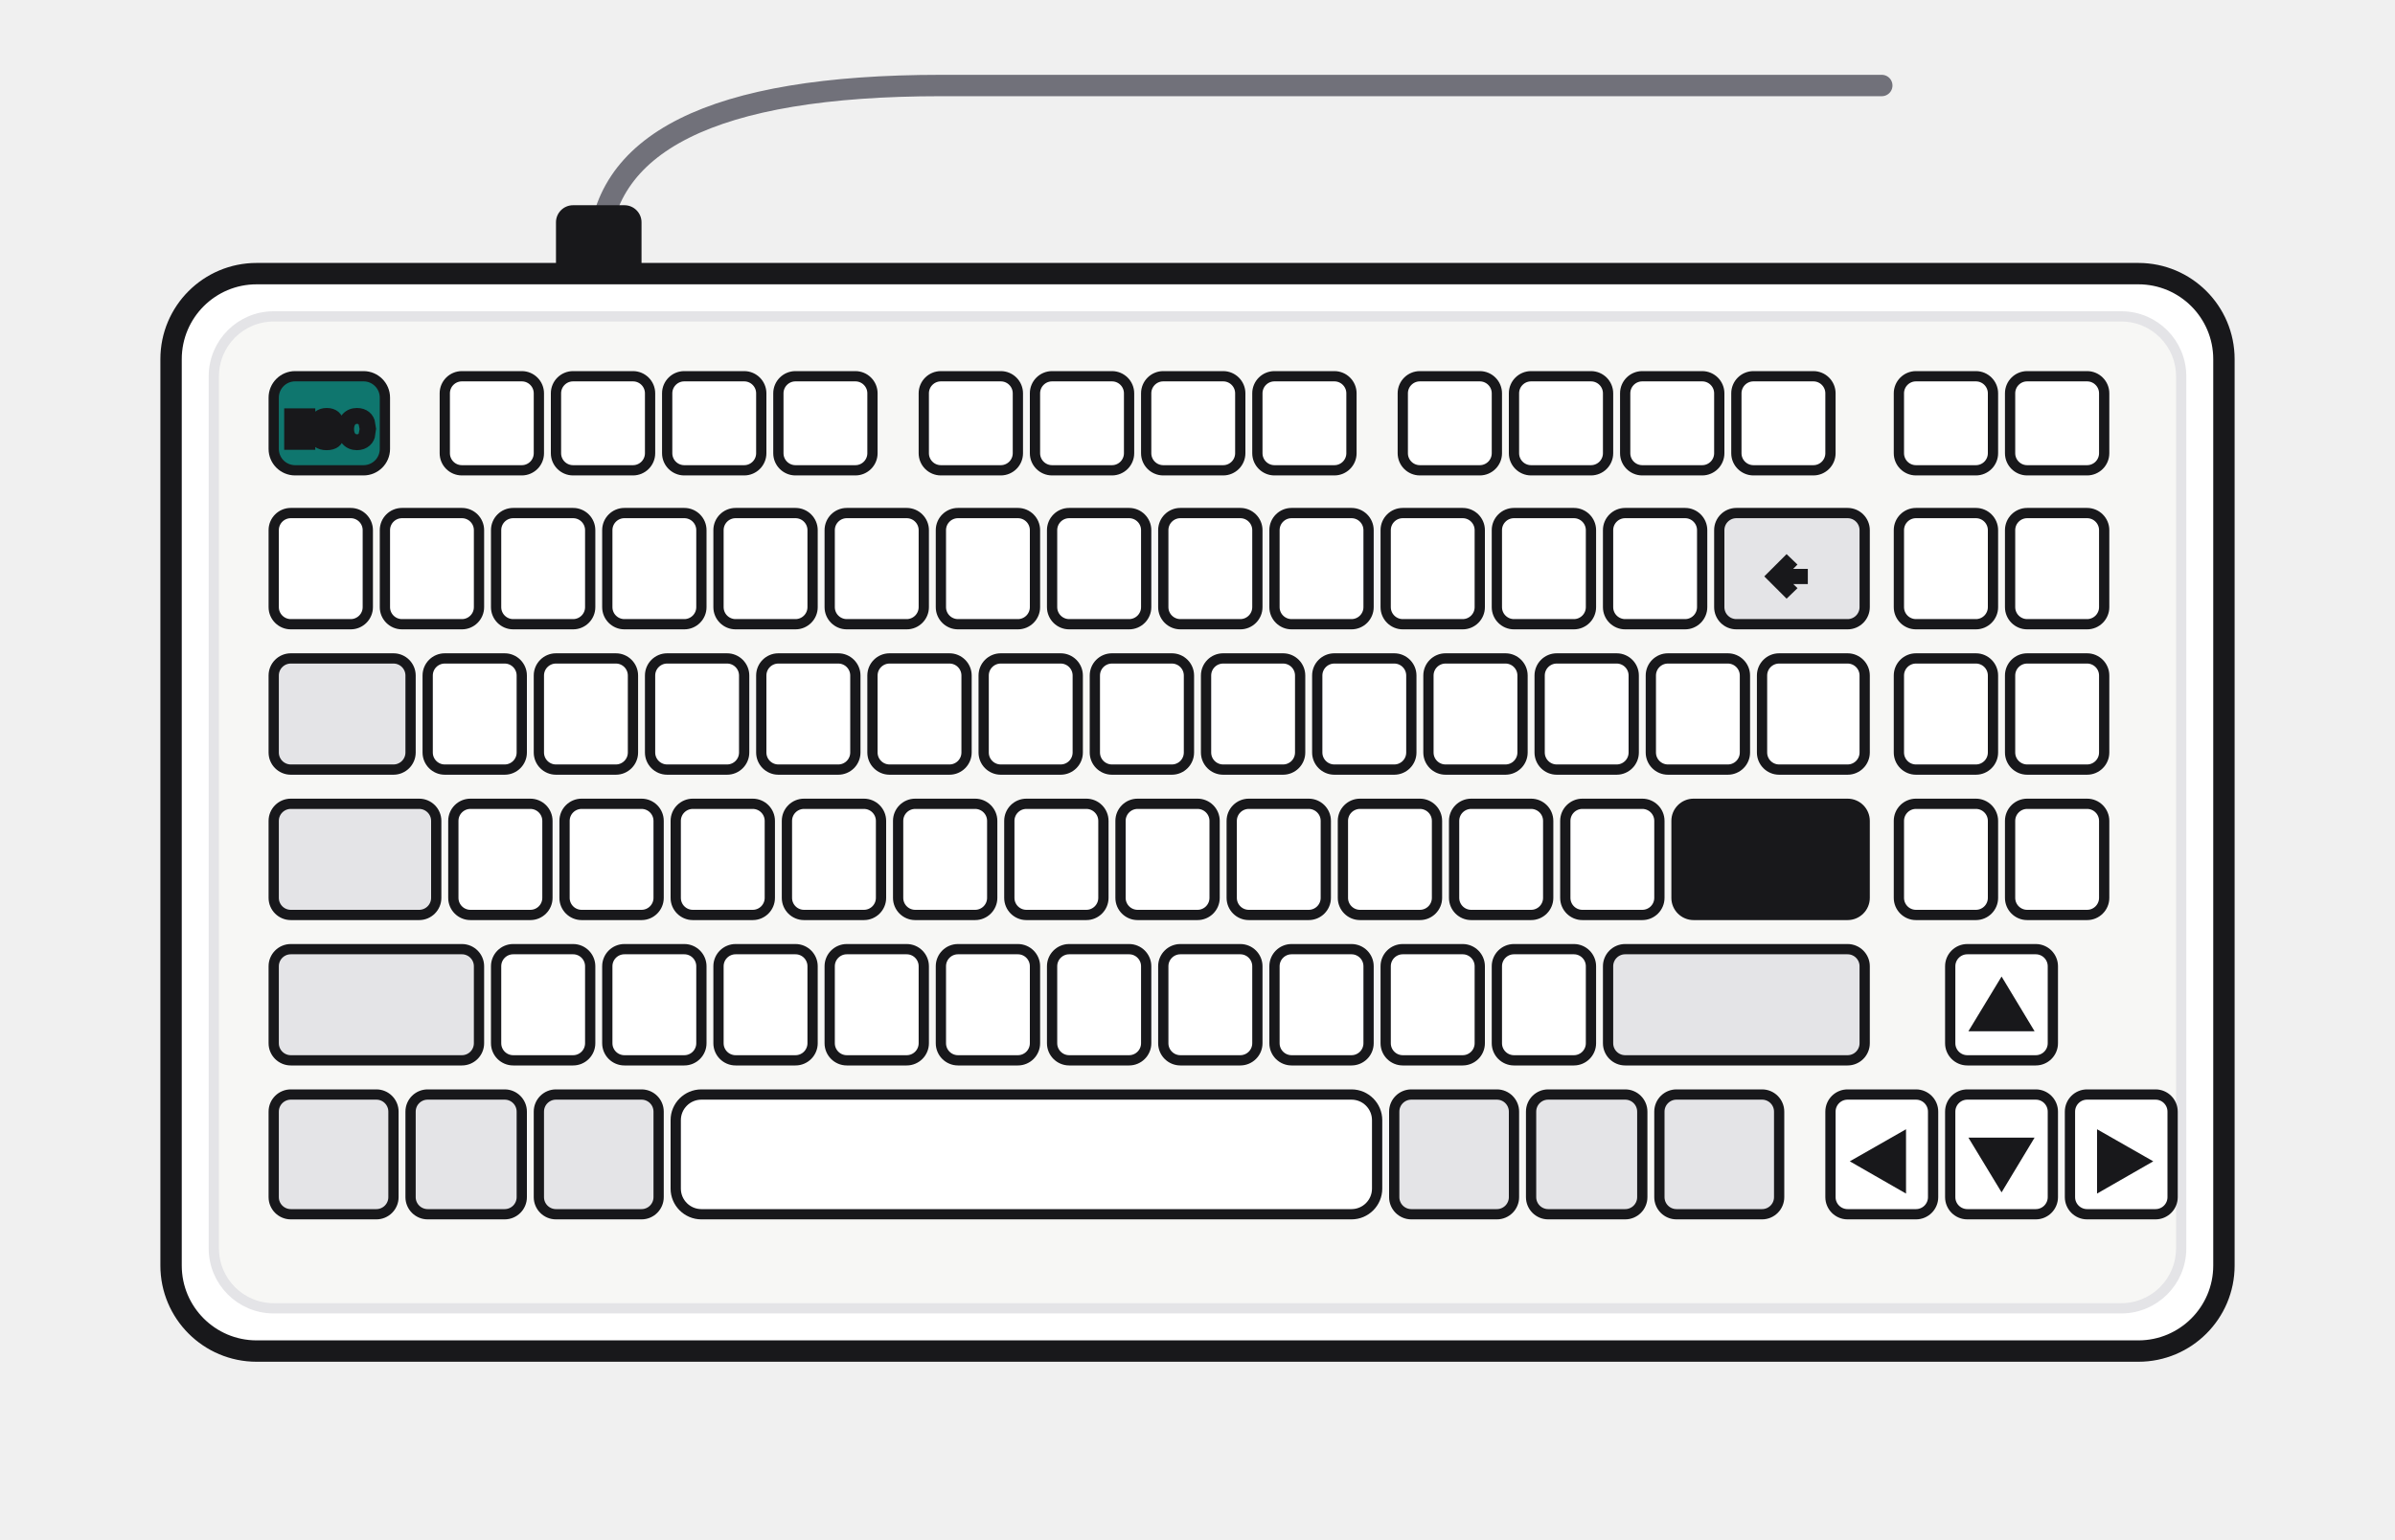
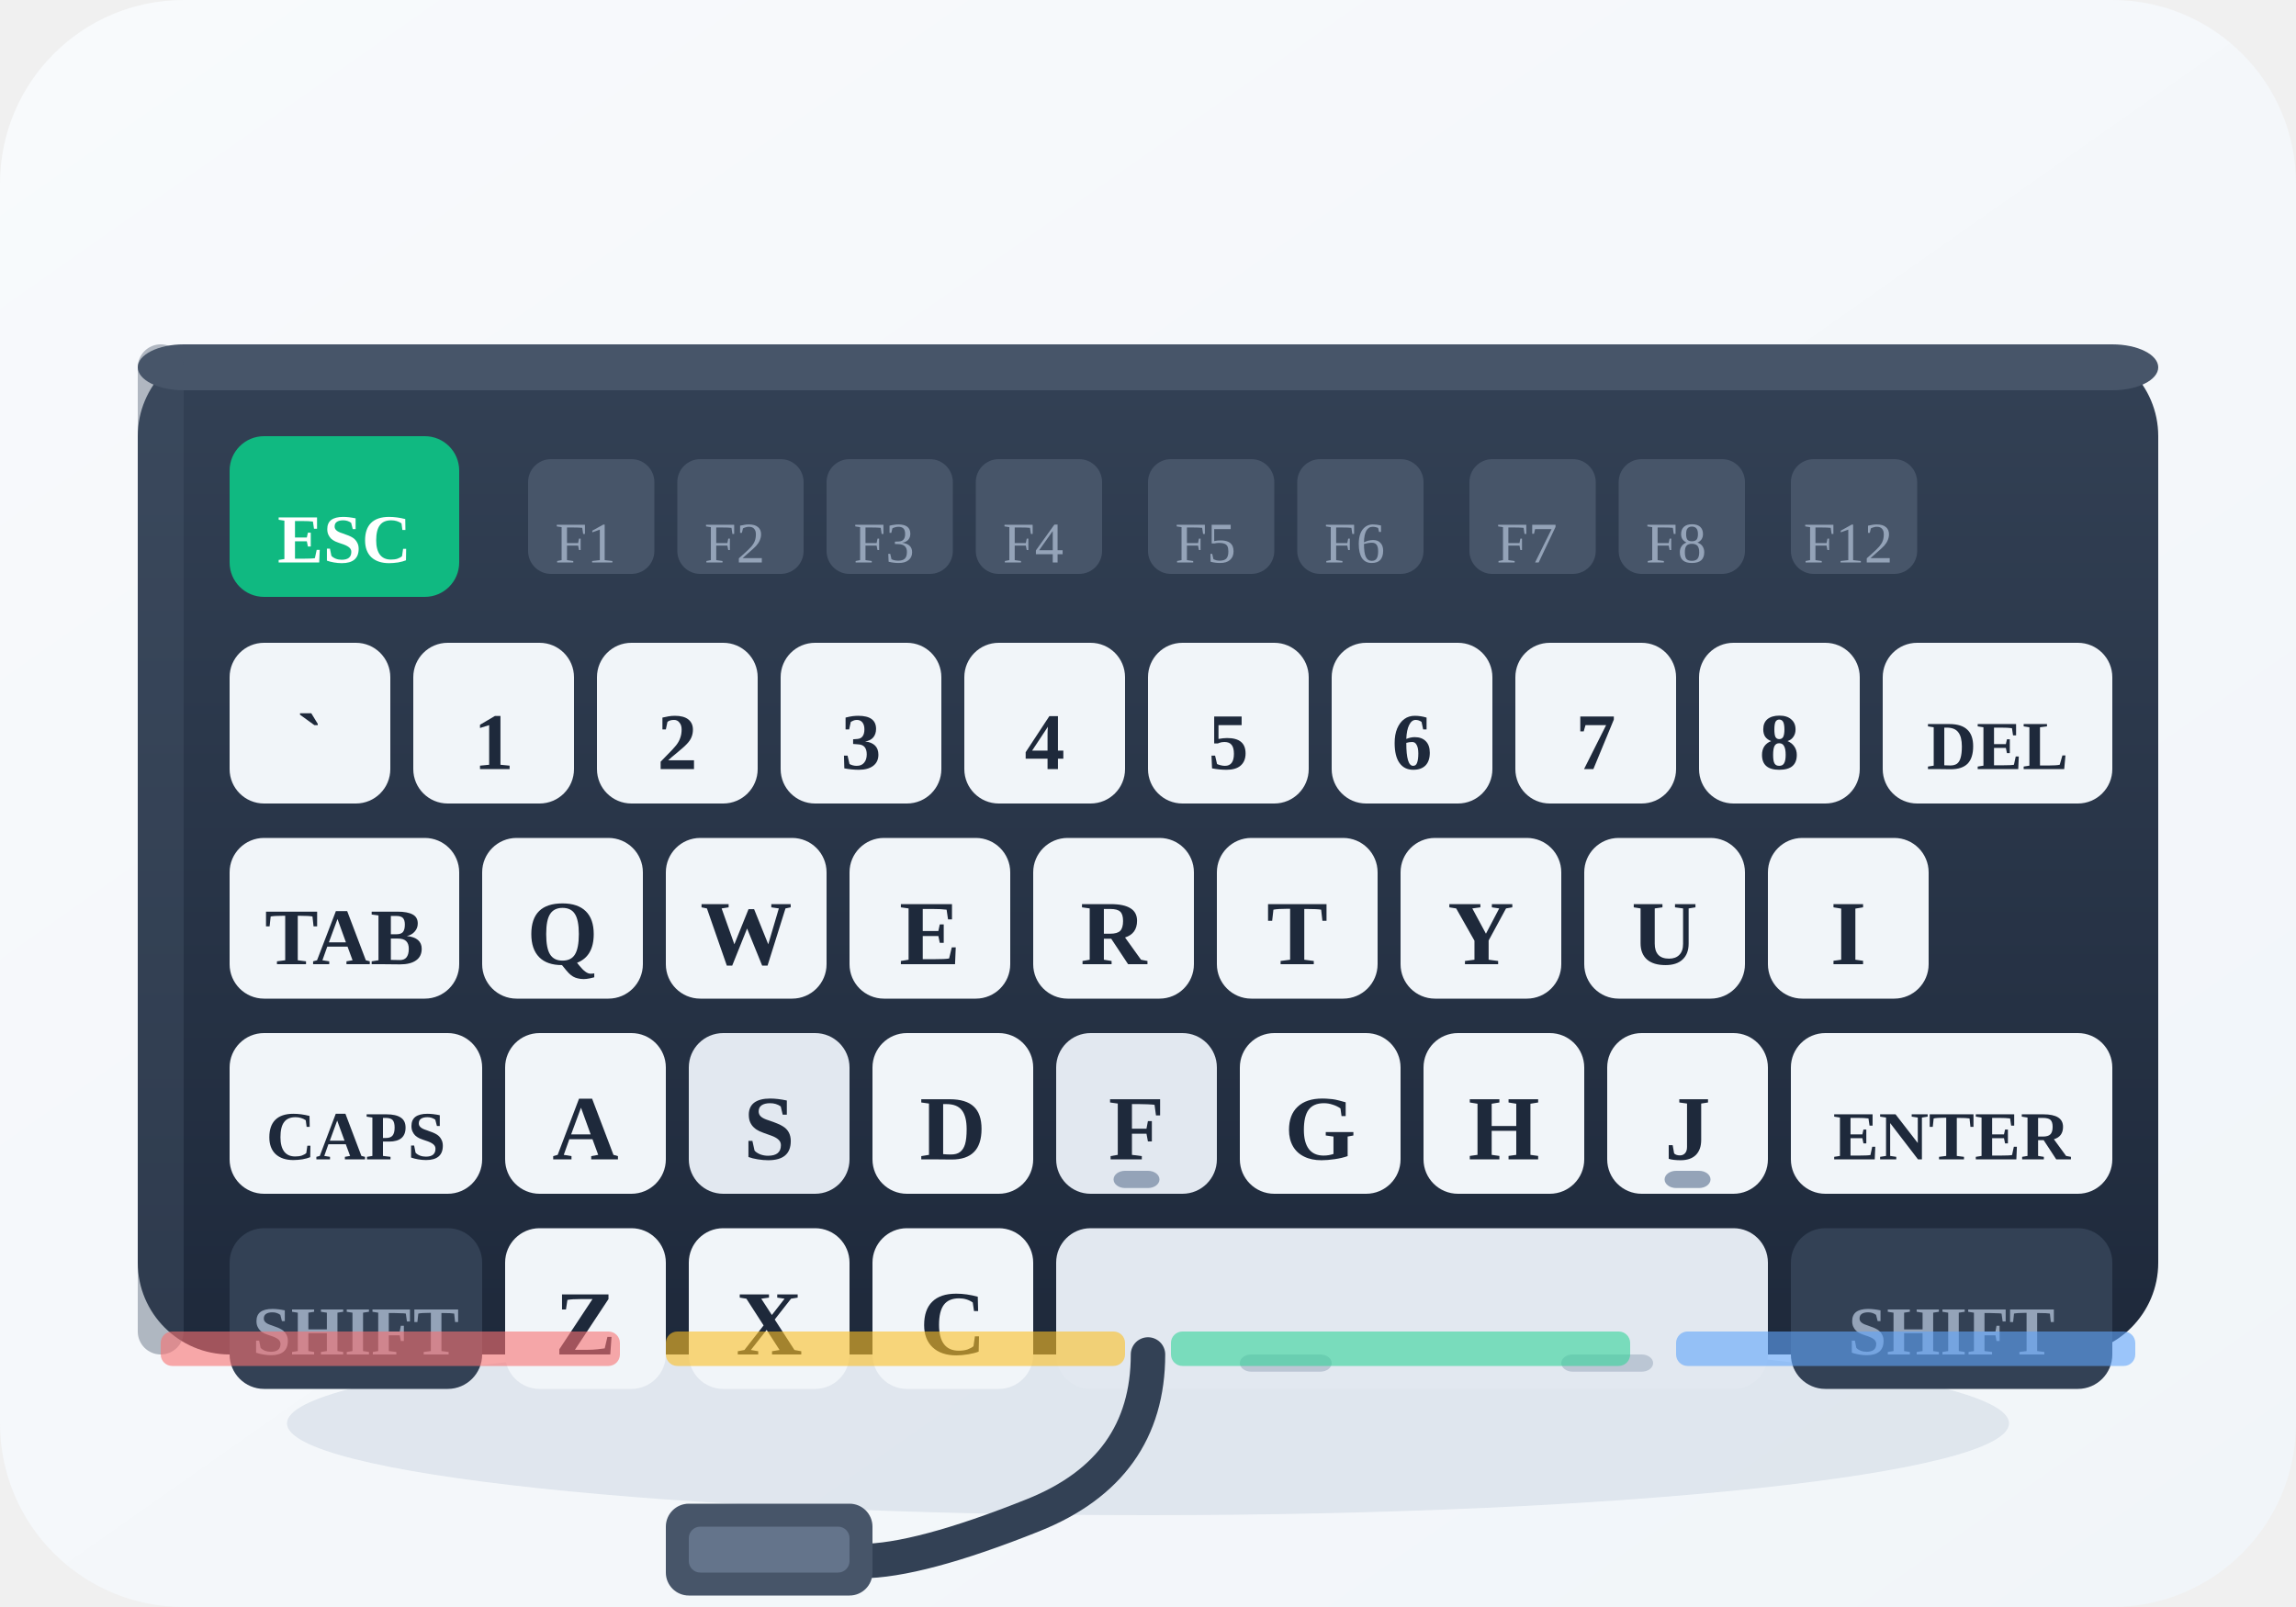
- <svg xmlns="http://www.w3.org/2000/svg" viewBox="0 0 280 180" width="100%" height="100%" fill="none">
-   <path d="M 70 30 Q 70 10 110 10 L 220 10" stroke="#71717A" stroke-width="2.5" stroke-linecap="round" fill="none" />
-   <rect x="65" y="24" width="10" height="10" rx="2" fill="#18181B" />
-   <rect x="20" y="32" width="240" height="126" rx="10" fill="#FFFFFF" stroke="#18181B" stroke-width="2.5" />
-   <rect x="25" y="37" width="230" height="116" rx="7" fill="#F7F7F5" stroke="#E4E4E7" stroke-width="1.2" />
-   <g fill="#FFFFFF" stroke="#18181B" stroke-width="1.2">
-     <rect x="32" y="44" width="13" height="11" rx="2.5" fill="#0F766E" stroke="#18181B" />
-     <text x="38.5" y="52" fill="#FFFFFF" font-family="Inter, sans-serif" font-size="5" font-weight="700" text-anchor="middle">ESC</text>
-     <rect x="52" y="44" width="11" height="11" rx="2" />
-     <rect x="65" y="44" width="11" height="11" rx="2" />
-     <rect x="78" y="44" width="11" height="11" rx="2" />
-     <rect x="91" y="44" width="11" height="11" rx="2" />
-     <rect x="108" y="44" width="11" height="11" rx="2" />
-     <rect x="121" y="44" width="11" height="11" rx="2" />
-     <rect x="134" y="44" width="11" height="11" rx="2" />
-     <rect x="147" y="44" width="11" height="11" rx="2" />
-     <rect x="164" y="44" width="11" height="11" rx="2" />
-     <rect x="177" y="44" width="11" height="11" rx="2" />
-     <rect x="190" y="44" width="11" height="11" rx="2" />
-     <rect x="203" y="44" width="11" height="11" rx="2" />
-     <rect x="222" y="44" width="11" height="11" rx="2" />
-     <rect x="235" y="44" width="11" height="11" rx="2" />
+ <svg xmlns="http://www.w3.org/2000/svg" viewBox="0 0 200 140" width="200" height="140">
+   <defs>
+     <linearGradient id="bg-kl" x1="0" y1="0" x2="1" y2="1">
+       <stop offset="0%" stop-color="#F8FAFC" />
+       <stop offset="100%" stop-color="#F1F5F9" />
+     </linearGradient>
+     <linearGradient id="body-kl" x1="0" y1="0" x2="0" y2="1">
+       <stop offset="0%" stop-color="#334155" />
+       <stop offset="100%" stop-color="#1E293B" />
+     </linearGradient>
+   </defs>
+   <rect width="200" height="140" fill="url(#bg-kl)" rx="16" />
+   <ellipse cx="100" cy="124" rx="75" ry="8" fill="#CBD5E1" opacity="0.5" />
+   <rect x="12" y="30" width="176" height="88" fill="url(#body-kl)" rx="8" />
+   <rect x="12" y="30" width="176" height="4" fill="#475569" rx="4" />
+   <rect x="12" y="30" width="4" height="88" fill="#475569" opacity="0.4" rx="2" />
+   <g>
+     <rect x="20" y="38" width="20" height="14" fill="#10B981" rx="3" />
+     <text x="30" y="49" text-anchor="middle" font-size="6" font-weight="bold" fill="white">ESC</text>
+     <rect x="46" y="40" width="11" height="10" fill="#475569" rx="2" />
+     <text x="51" y="49" text-anchor="middle" font-size="5" fill="#94A3B8">F1</text>
+     <rect x="59" y="40" width="11" height="10" fill="#475569" rx="2" />
+     <text x="64" y="49" text-anchor="middle" font-size="5" fill="#94A3B8">F2</text>
+     <rect x="72" y="40" width="11" height="10" fill="#475569" rx="2" />
+     <text x="77" y="49" text-anchor="middle" font-size="5" fill="#94A3B8">F3</text>
+     <rect x="85" y="40" width="11" height="10" fill="#475569" rx="2" />
+     <text x="90" y="49" text-anchor="middle" font-size="5" fill="#94A3B8">F4</text>
+     <rect x="100" y="40" width="11" height="10" fill="#475569" rx="2" />
+     <text x="105" y="49" text-anchor="middle" font-size="5" fill="#94A3B8">F5</text>
+     <rect x="113" y="40" width="11" height="10" fill="#475569" rx="2" />
+     <text x="118" y="49" text-anchor="middle" font-size="5" fill="#94A3B8">F6</text>
+     <rect x="128" y="40" width="11" height="10" fill="#475569" rx="2" />
+     <text x="133" y="49" text-anchor="middle" font-size="5" fill="#94A3B8">F7</text>
+     <rect x="141" y="40" width="11" height="10" fill="#475569" rx="2" />
+     <text x="146" y="49" text-anchor="middle" font-size="5" fill="#94A3B8">F8</text>
+     <rect x="156" y="40" width="11" height="10" fill="#475569" rx="2" />
+     <text x="161" y="49" text-anchor="middle" font-size="5" fill="#94A3B8">F12</text>
  </g>
-   <g fill="#FFFFFF" stroke="#18181B" stroke-width="1.2">
-     <rect x="32" y="60" width="11" height="13" rx="2" />
-     <rect x="45" y="60" width="11" height="13" rx="2" />
-     <rect x="58" y="60" width="11" height="13" rx="2" />
-     <rect x="71" y="60" width="11" height="13" rx="2" />
-     <rect x="84" y="60" width="11" height="13" rx="2" />
-     <rect x="97" y="60" width="11" height="13" rx="2" />
-     <rect x="110" y="60" width="11" height="13" rx="2" />
-     <rect x="123" y="60" width="11" height="13" rx="2" />
-     <rect x="136" y="60" width="11" height="13" rx="2" />
-     <rect x="149" y="60" width="11" height="13" rx="2" />
-     <rect x="162" y="60" width="11" height="13" rx="2" />
-     <rect x="175" y="60" width="11" height="13" rx="2" />
-     <rect x="188" y="60" width="11" height="13" rx="2" />
-     <rect x="201" y="60" width="17" height="13" rx="2" fill="#E4E4E7" />
-     <text x="209" y="69" fill="#18181B" font-family="Inter, sans-serif" font-size="5" font-weight="700" text-anchor="middle">←</text>
-     <rect x="222" y="60" width="11" height="13" rx="2" />
-     <rect x="235" y="60" width="11" height="13" rx="2" />
+   <g>
+     <rect x="20" y="56" width="14" height="14" fill="#F1F5F9" rx="3" />
+     <text x="27" y="67" text-anchor="middle" font-size="7" fill="#1E293B" font-weight="600">`</text>
+     <rect x="36" y="56" width="14" height="14" fill="#F1F5F9" rx="3" />
+     <text x="43" y="67" text-anchor="middle" font-size="7" fill="#1E293B" font-weight="600">1</text>
+     <rect x="52" y="56" width="14" height="14" fill="#F1F5F9" rx="3" />
+     <text x="59" y="67" text-anchor="middle" font-size="7" fill="#1E293B" font-weight="600">2</text>
+     <rect x="68" y="56" width="14" height="14" fill="#F1F5F9" rx="3" />
+     <text x="75" y="67" text-anchor="middle" font-size="7" fill="#1E293B" font-weight="600">3</text>
+     <rect x="84" y="56" width="14" height="14" fill="#F1F5F9" rx="3" />
+     <text x="91" y="67" text-anchor="middle" font-size="7" fill="#1E293B" font-weight="600">4</text>
+     <rect x="100" y="56" width="14" height="14" fill="#F1F5F9" rx="3" />
+     <text x="107" y="67" text-anchor="middle" font-size="7" fill="#1E293B" font-weight="600">5</text>
+     <rect x="116" y="56" width="14" height="14" fill="#F1F5F9" rx="3" />
+     <text x="123" y="67" text-anchor="middle" font-size="7" fill="#1E293B" font-weight="600">6</text>
+     <rect x="132" y="56" width="14" height="14" fill="#F1F5F9" rx="3" />
+     <text x="139" y="67" text-anchor="middle" font-size="7" fill="#1E293B" font-weight="600">7</text>
+     <rect x="148" y="56" width="14" height="14" fill="#F1F5F9" rx="3" />
+     <text x="155" y="67" text-anchor="middle" font-size="7" fill="#1E293B" font-weight="600">8</text>
+     <rect x="164" y="56" width="20" height="14" fill="#F1F5F9" rx="3" />
+     <text x="174" y="67" text-anchor="middle" font-size="6" fill="#1E293B" font-weight="600">DEL</text>
  </g>
-   <g fill="#FFFFFF" stroke="#18181B" stroke-width="1.2">
-     <rect x="32" y="77" width="16" height="13" rx="2" fill="#E4E4E7" />
-     <rect x="50" y="77" width="11" height="13" rx="2" />
-     <rect x="63" y="77" width="11" height="13" rx="2" />
-     <rect x="76" y="77" width="11" height="13" rx="2" />
-     <rect x="89" y="77" width="11" height="13" rx="2" />
-     <rect x="102" y="77" width="11" height="13" rx="2" />
-     <rect x="115" y="77" width="11" height="13" rx="2" />
-     <rect x="128" y="77" width="11" height="13" rx="2" />
-     <rect x="141" y="77" width="11" height="13" rx="2" />
-     <rect x="154" y="77" width="11" height="13" rx="2" />
-     <rect x="167" y="77" width="11" height="13" rx="2" />
-     <rect x="180" y="77" width="11" height="13" rx="2" />
-     <rect x="193" y="77" width="11" height="13" rx="2" />
-     <rect x="206" y="77" width="12" height="13" rx="2" />
-     <rect x="222" y="77" width="11" height="13" rx="2" />
-     <rect x="235" y="77" width="11" height="13" rx="2" />
+   <g>
+     <rect x="20" y="73" width="20" height="14" fill="#F1F5F9" rx="3" />
+     <text x="30" y="84" text-anchor="middle" font-size="7" fill="#1E293B" font-weight="600">TAB</text>
+     <rect x="42" y="73" width="14" height="14" fill="#F1F5F9" rx="3" />
+     <text x="49" y="84" text-anchor="middle" font-size="8" fill="#1E293B" font-weight="600">Q</text>
+     <rect x="58" y="73" width="14" height="14" fill="#F1F5F9" rx="3" />
+     <text x="65" y="84" text-anchor="middle" font-size="8" fill="#1E293B" font-weight="600">W</text>
+     <rect x="74" y="73" width="14" height="14" fill="#F1F5F9" rx="3" />
+     <text x="81" y="84" text-anchor="middle" font-size="8" fill="#1E293B" font-weight="600">E</text>
+     <rect x="90" y="73" width="14" height="14" fill="#F1F5F9" rx="3" />
+     <text x="97" y="84" text-anchor="middle" font-size="8" fill="#1E293B" font-weight="600">R</text>
+     <rect x="106" y="73" width="14" height="14" fill="#F1F5F9" rx="3" />
+     <text x="113" y="84" text-anchor="middle" font-size="8" fill="#1E293B" font-weight="600">T</text>
+     <rect x="122" y="73" width="14" height="14" fill="#F1F5F9" rx="3" />
+     <text x="129" y="84" text-anchor="middle" font-size="8" fill="#1E293B" font-weight="600">Y</text>
+     <rect x="138" y="73" width="14" height="14" fill="#F1F5F9" rx="3" />
+     <text x="145" y="84" text-anchor="middle" font-size="8" fill="#1E293B" font-weight="600">U</text>
+     <rect x="154" y="73" width="14" height="14" fill="#F1F5F9" rx="3" />
+     <text x="161" y="84" text-anchor="middle" font-size="8" fill="#1E293B" font-weight="600">I</text>
  </g>
-   <g fill="#FFFFFF" stroke="#18181B" stroke-width="1.2">
-     <rect x="32" y="94" width="19" height="13" rx="2" fill="#E4E4E7" />
-     <rect x="53" y="94" width="11" height="13" rx="2" />
-     <rect x="66" y="94" width="11" height="13" rx="2" />
-     <rect x="79" y="94" width="11" height="13" rx="2" />
-     <rect x="92" y="94" width="11" height="13" rx="2" />
-     <rect x="105" y="94" width="11" height="13" rx="2" />
-     <rect x="118" y="94" width="11" height="13" rx="2" />
-     <rect x="131" y="94" width="11" height="13" rx="2" />
-     <rect x="144" y="94" width="11" height="13" rx="2" />
-     <rect x="157" y="94" width="11" height="13" rx="2" />
-     <rect x="170" y="94" width="11" height="13" rx="2" />
-     <rect x="183" y="94" width="11" height="13" rx="2" />
-     <rect x="196" y="94" width="22" height="13" rx="2" fill="#18181B" />
-     <text x="207" y="103" fill="#FFFFFF" font-family="Inter, sans-serif" font-size="5" font-weight="700" text-anchor="middle">↵</text>
-     <rect x="222" y="94" width="11" height="13" rx="2" />
-     <rect x="235" y="94" width="11" height="13" rx="2" />
+   <g>
+     <rect x="20" y="90" width="22" height="14" fill="#F1F5F9" rx="3" />
+     <text x="31" y="101" text-anchor="middle" font-size="6" fill="#1E293B" font-weight="600">CAPS</text>
+     <rect x="44" y="90" width="14" height="14" fill="#F1F5F9" rx="3" />
+     <text x="51" y="101" text-anchor="middle" font-size="8" fill="#1E293B" font-weight="600">A</text>
+     <rect x="60" y="90" width="14" height="14" fill="#E2E8F0" rx="3" />
+     <text x="67" y="101" text-anchor="middle" font-size="8" fill="#1E293B" font-weight="600">S</text>
+     <rect x="76" y="90" width="14" height="14" fill="#F1F5F9" rx="3" />
+     <text x="83" y="101" text-anchor="middle" font-size="8" fill="#1E293B" font-weight="600">D</text>
+     <rect x="92" y="90" width="14" height="14" fill="#E2E8F0" rx="3" />
+     <text x="99" y="101" text-anchor="middle" font-size="8" fill="#1E293B" font-weight="600">F</text>
+     <rect x="97" y="102" width="4" height="1.5" fill="#94A3B8" rx="1" />
+     <rect x="108" y="90" width="14" height="14" fill="#F1F5F9" rx="3" />
+     <text x="115" y="101" text-anchor="middle" font-size="8" fill="#1E293B" font-weight="600">G</text>
+     <rect x="124" y="90" width="14" height="14" fill="#F1F5F9" rx="3" />
+     <text x="131" y="101" text-anchor="middle" font-size="8" fill="#1E293B" font-weight="600">H</text>
+     <rect x="140" y="90" width="14" height="14" fill="#F1F5F9" rx="3" />
+     <text x="147" y="101" text-anchor="middle" font-size="8" fill="#1E293B" font-weight="600">J</text>
+     <rect x="145" y="102" width="4" height="1.5" fill="#94A3B8" rx="1" />
+     <rect x="156" y="90" width="28" height="14" fill="#F1F5F9" rx="3" />
+     <text x="170" y="101" text-anchor="middle" font-size="6" fill="#1E293B" font-weight="600">ENTER</text>
  </g>
-   <g fill="#FFFFFF" stroke="#18181B" stroke-width="1.2">
-     <rect x="32" y="111" width="24" height="13" rx="2" fill="#E4E4E7" />
-     <rect x="58" y="111" width="11" height="13" rx="2" />
-     <rect x="71" y="111" width="11" height="13" rx="2" />
-     <rect x="84" y="111" width="11" height="13" rx="2" />
-     <rect x="97" y="111" width="11" height="13" rx="2" />
-     <rect x="110" y="111" width="11" height="13" rx="2" />
-     <rect x="123" y="111" width="11" height="13" rx="2" />
-     <rect x="136" y="111" width="11" height="13" rx="2" />
-     <rect x="149" y="111" width="11" height="13" rx="2" />
-     <rect x="162" y="111" width="11" height="13" rx="2" />
-     <rect x="175" y="111" width="11" height="13" rx="2" />
-     <rect x="188" y="111" width="30" height="13" rx="2" fill="#E4E4E7" />
-     <rect x="228" y="111" width="12" height="13" rx="2" />
-     <text x="234" y="120" fill="#18181B" font-family="Inter, sans-serif" font-size="6" font-weight="700" text-anchor="middle">▲</text>
+   <g>
+     <rect x="20" y="107" width="22" height="14" fill="#334155" rx="3" />
+     <text x="31" y="118" text-anchor="middle" font-size="6" fill="#94A3B8" font-weight="600">SHIFT</text>
+     <rect x="44" y="107" width="14" height="14" fill="#F1F5F9" rx="3" />
+     <text x="51" y="118" text-anchor="middle" font-size="8" fill="#1E293B" font-weight="600">Z</text>
+     <rect x="60" y="107" width="14" height="14" fill="#F1F5F9" rx="3" />
+     <text x="67" y="118" text-anchor="middle" font-size="8" fill="#1E293B" font-weight="600">X</text>
+     <rect x="76" y="107" width="14" height="14" fill="#F1F5F9" rx="3" />
+     <text x="83" y="118" text-anchor="middle" font-size="8" fill="#1E293B" font-weight="600">C</text>
+     <rect x="92" y="107" width="62" height="14" fill="#E2E8F0" rx="3" />
+     <rect x="108" y="118" width="8" height="1.5" fill="#94A3B8" rx="1" opacity="0.5" />
+     <rect x="136" y="118" width="8" height="1.5" fill="#94A3B8" rx="1" opacity="0.5" />
+     <rect x="156" y="107" width="28" height="14" fill="#334155" rx="3" />
+     <text x="170" y="118" text-anchor="middle" font-size="6" fill="#94A3B8" font-weight="600">SHIFT</text>
  </g>
-   <g fill="#FFFFFF" stroke="#18181B" stroke-width="1.2">
-     <rect x="32" y="128" width="14" height="14" rx="2" fill="#E4E4E7" />
-     <rect x="48" y="128" width="13" height="14" rx="2" fill="#E4E4E7" />
-     <rect x="63" y="128" width="14" height="14" rx="2" fill="#E4E4E7" />
-     <rect x="79" y="128" width="82" height="14" rx="3" fill="#FFFFFF" />
-     <rect x="163" y="128" width="14" height="14" rx="2" fill="#E4E4E7" />
-     <rect x="179" y="128" width="13" height="14" rx="2" fill="#E4E4E7" />
-     <rect x="194" y="128" width="14" height="14" rx="2" fill="#E4E4E7" />
-     <rect x="214" y="128" width="12" height="14" rx="2" />
-     <text x="220" y="138" fill="#18181B" font-family="Inter, sans-serif" font-size="6" font-weight="700" text-anchor="middle">◀</text>
-     <rect x="228" y="128" width="12" height="14" rx="2" />
-     <text x="234" y="138" fill="#18181B" font-family="Inter, sans-serif" font-size="6" font-weight="700" text-anchor="middle">▼</text>
-     <rect x="242" y="128" width="12" height="14" rx="2" />
-     <text x="248" y="138" fill="#18181B" font-family="Inter, sans-serif" font-size="6" font-weight="700" text-anchor="middle">▶</text>
-   </g>
+   <rect x="12" y="116" width="176" height="4" fill="none" rx="2" />
+   <rect x="14" y="116" width="40" height="3" fill="#F87171" rx="1" opacity="0.6" />
+   <rect x="58" y="116" width="40" height="3" fill="#FBBF24" rx="1" opacity="0.6" />
+   <rect x="102" y="116" width="40" height="3" fill="#34D399" rx="1" opacity="0.6" />
+   <rect x="146" y="116" width="40" height="3" fill="#60A5FA" rx="1" opacity="0.6" />
+   <path d="M 100 118 Q 100 128 90 132 Q 80 136 75 136" fill="none" stroke="#334155" stroke-width="3" stroke-linecap="round" />
+   <rect x="58" y="131" width="18" height="8" fill="#475569" rx="2" />
+   <rect x="60" y="133" width="14" height="4" fill="#64748B" rx="1" />
</svg>
